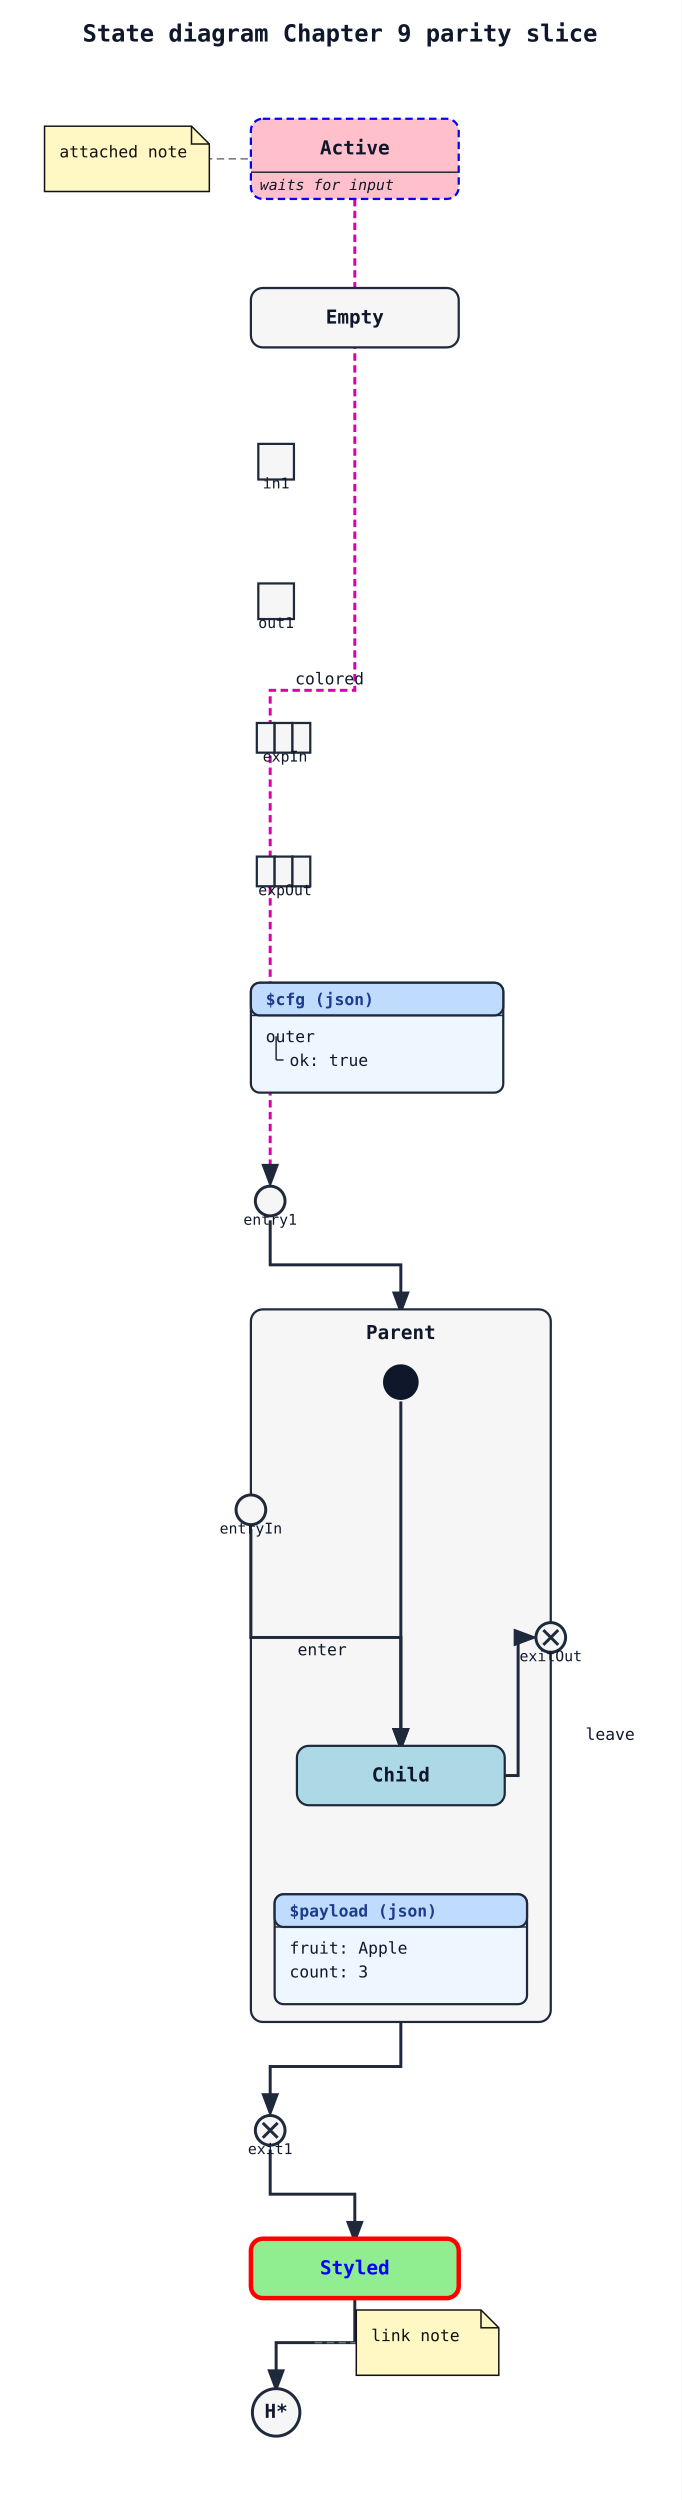
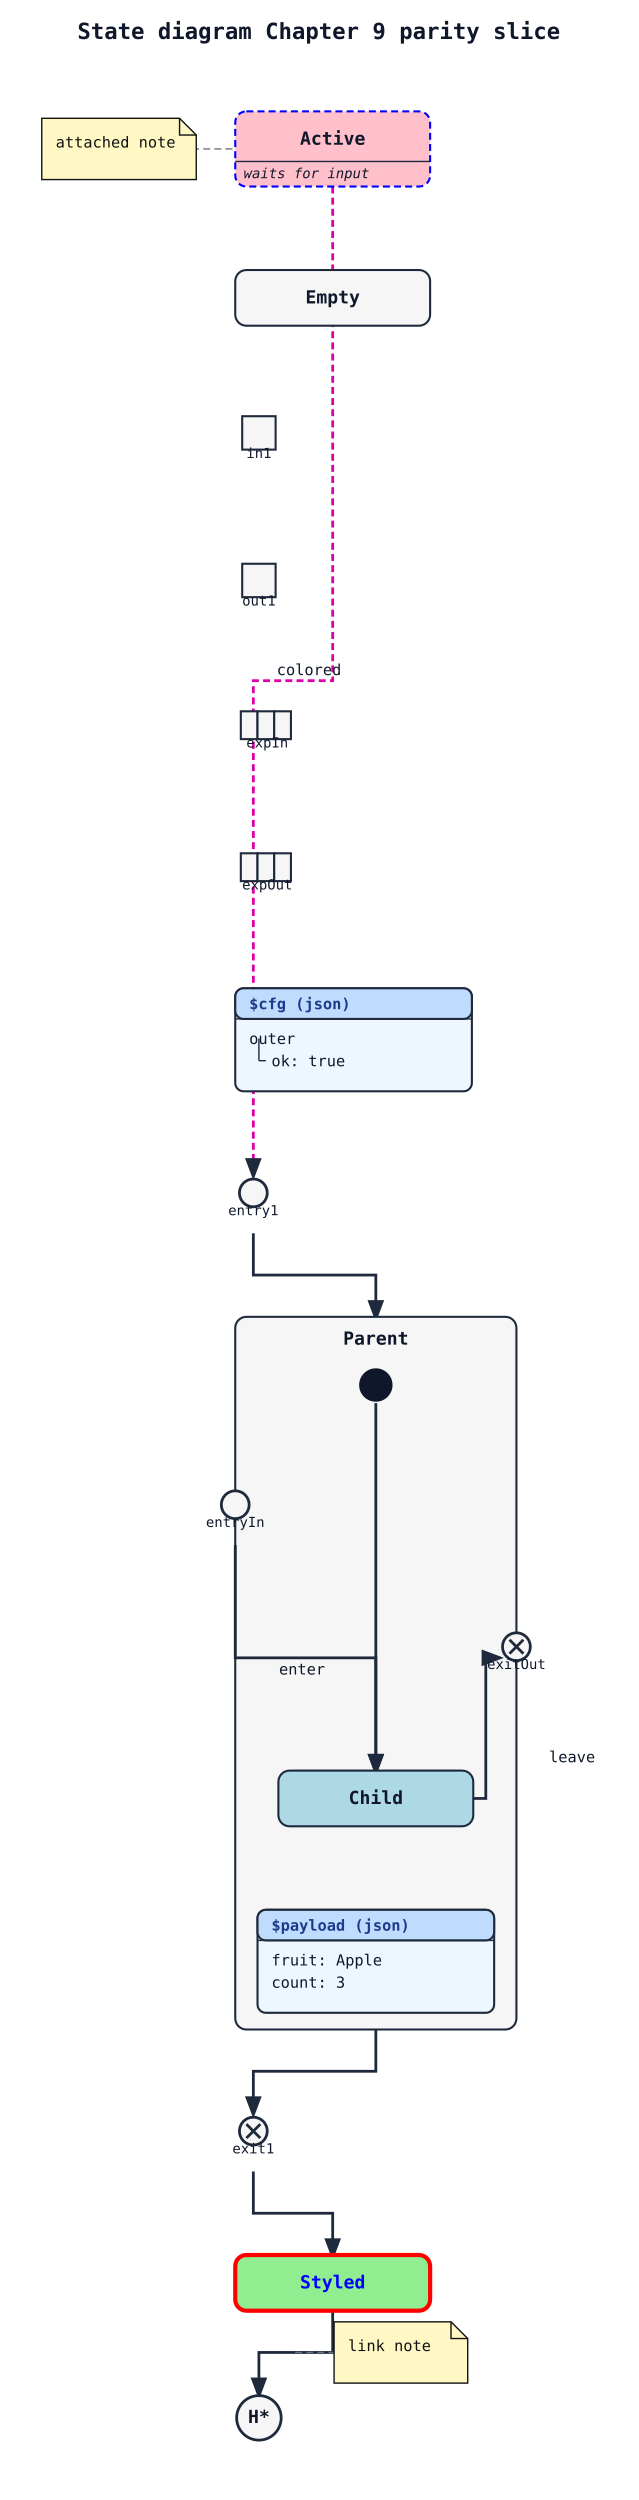
- <svg xmlns="http://www.w3.org/2000/svg" width="459" height="1684" viewBox="0 0 459 1684">
+ <svg xmlns="http://www.w3.org/2000/svg" width="459" height="1796" viewBox="0 0 459 1796">
  <rect width="100%" height="100%" fill="white" />
  <defs>
    <marker id="arrow" markerWidth="8" markerHeight="8" refX="6" refY="3" orient="auto">
      <path d="M0,0 L0,6 L8,3 z" fill="#1e293b" />
    </marker>
  </defs>
  <text x="229" y="28" font-family="monospace" font-size="16" font-weight="600" text-anchor="middle" fill="#0f172a">State diagram Chapter 9 parity slice</text>
-   <polyline class="state-transition" data-state-from="Active" data-state-to="entry1" points="239,134 239,465 182,465 182,796" fill="none" stroke="#dd00aa" stroke-width="2" stroke-dasharray="5 3" marker-end="url(#arrow)" />
-   <text x="222" y="461" font-family="monospace" font-size="11" fill="#0f172a" text-anchor="middle" data-state-label="colored">
-     <tspan x="222" y="461">colored</tspan>
+   <polyline class="state-transition" data-state-from="Active" data-state-to="entry1" points="239,134 239,489 182,489 182,844" fill="none" stroke="#dd00aa" stroke-width="2" stroke-dasharray="5 3" marker-end="url(#arrow)" />
+   <text x="222" y="485" font-family="monospace" font-size="11" fill="#0f172a" text-anchor="middle" data-state-label="colored">
+     <tspan x="222" y="485">colored</tspan>
  </text>
-   <polyline class="state-transition" data-state-from="entry1" data-state-to="Parent" points="182,822 182,852 270,852 270,882" fill="none" stroke="#1e293b" stroke-width="2" marker-end="url(#arrow)" />
-   <polyline class="state-transition" data-state-from="Parent" data-state-to="exit1" points="270,1362 270,1392 182,1392 182,1422" fill="none" stroke="#1e293b" stroke-width="2" marker-end="url(#arrow)" />
-   <polyline class="state-transition" data-state-from="exit1" data-state-to="Styled" points="182,1448 182,1478 239,1478 239,1508" fill="none" stroke="#1e293b" stroke-width="2" marker-end="url(#arrow)" />
-   <polyline class="state-transition" data-state-from="Styled" data-state-to="Done[H*]" points="239,1548 239,1578 186,1578 186,1608" fill="none" stroke="#1e293b" stroke-width="2" marker-end="url(#arrow)" />
+   <polyline class="state-transition" data-state-from="entry1" data-state-to="Parent" points="182,886 182,916 270,916 270,946" fill="none" stroke="#1e293b" stroke-width="2" marker-end="url(#arrow)" />
+   <polyline class="state-transition" data-state-from="Parent" data-state-to="exit1" points="270,1458 270,1488 182,1488 182,1518" fill="none" stroke="#1e293b" stroke-width="2" marker-end="url(#arrow)" />
+   <polyline class="state-transition" data-state-from="exit1" data-state-to="Styled" points="182,1560 182,1590 239,1590 239,1620" fill="none" stroke="#1e293b" stroke-width="2" marker-end="url(#arrow)" />
+   <polyline class="state-transition" data-state-from="Styled" data-state-to="Done[H*]" points="239,1660 239,1690 186,1690 186,1720" fill="none" stroke="#1e293b" stroke-width="2" marker-end="url(#arrow)" />
  <path class="state-note-connector" data-state-from="Active" data-state-to="__state_note_0001" d="M 239 107 L 140 107" fill="none" stroke="#6b7280" stroke-width="1" stroke-dasharray="5 3" />
-   <path class="state-note-connector" data-state-from="Styled" data-state-to="__state_note_0002" d="M 212 1578 L 240 1578" fill="none" stroke="#6b7280" stroke-width="1" stroke-dasharray="5 3" />
+   <path class="state-note-connector" data-state-from="Styled" data-state-to="__state_note_0002" d="M 212 1690 L 240 1690" fill="none" stroke="#6b7280" stroke-width="1" stroke-dasharray="5 3" />
  <rect x="169" y="80" width="140" height="54" rx="8" ry="8" fill="pink" stroke="blue" stroke-width="1.5" stroke-dasharray="5 3" />
  <text x="239" y="104" font-family="monospace" font-size="13" font-weight="600" text-anchor="middle" fill="#0f172a">Active</text>
  <line x1="169" y1="116" x2="309" y2="116" stroke="#1e293b" stroke-width="1" />
  <text x="175" y="128" font-family="monospace" font-size="10" font-style="italic" fill="#0f172a">waits for input</text>
  <rect x="169" y="194" width="140" height="40" rx="8" ry="8" fill="#f6f6f6" stroke="#1e293b" stroke-width="1.5" />
  <text x="239" y="218" font-family="monospace" font-size="13" font-weight="600" text-anchor="middle" fill="#0f172a">Empty</text>
-   <rect x="169" y="1508" width="140" height="40" rx="8" ry="8" fill="lightgreen" stroke="red" stroke-width="3" />
-   <text x="239" y="1532" font-family="monospace" font-size="13" font-weight="600" text-anchor="middle" fill="blue">Styled</text>
-   <rect x="169" y="882" width="202" height="480" rx="8" ry="8" fill="#f6f6f6" stroke="#1e293b" stroke-width="1.5" />
-   <text x="270" y="902" font-family="monospace" font-size="13" font-weight="600" text-anchor="middle" fill="#0f172a">Parent</text>
-   <polyline class="state-transition" data-state-from="[*]__in__Parent__r0" data-state-to="Child" points="270,944 270,1176" fill="none" stroke="#1e293b" stroke-width="2" marker-end="url(#arrow)" />
-   <polyline class="state-transition" data-state-from="entryIn" data-state-to="Child" points="169,1030 169,1103 270,1103 270,1176" fill="none" stroke="#1e293b" stroke-width="2" marker-end="url(#arrow)" />
-   <text x="217" y="1115" font-family="monospace" font-size="11" fill="#0f172a" text-anchor="middle" data-state-label="enter">
-     <tspan x="217" y="1115">enter</tspan>
+   <rect x="169" y="1620" width="140" height="40" rx="8" ry="8" fill="lightgreen" stroke="red" stroke-width="3" />
+   <text x="239" y="1644" font-family="monospace" font-size="13" font-weight="600" text-anchor="middle" fill="blue">Styled</text>
+   <rect x="169" y="946" width="202" height="512" rx="8" ry="8" fill="#f6f6f6" stroke="#1e293b" stroke-width="1.5" />
+   <text x="270" y="966" font-family="monospace" font-size="13" font-weight="600" text-anchor="middle" fill="#0f172a">Parent</text>
+   <polyline class="state-transition" data-state-from="[*]__in__Parent__r0" data-state-to="Child" points="270,1008 270,1272" fill="none" stroke="#1e293b" stroke-width="2" marker-end="url(#arrow)" />
+   <polyline class="state-transition" data-state-from="entryIn" data-state-to="Child" points="169,1110 169,1191 270,1191 270,1272" fill="none" stroke="#1e293b" stroke-width="2" marker-end="url(#arrow)" />
+   <text x="217" y="1203" font-family="monospace" font-size="11" fill="#0f172a" text-anchor="middle" data-state-label="enter">
+     <tspan x="217" y="1203">enter</tspan>
  </text>
-   <polyline class="state-transition" data-state-from="Child" data-state-to="exitOut" points="340,1196 349,1196 349,1103 358,1103" fill="none" stroke="#1e293b" stroke-width="2" marker-end="url(#arrow)" />
-   <text x="411" y="1172" font-family="monospace" font-size="11" fill="#0f172a" text-anchor="middle" data-state-label="leave">
-     <tspan x="411" y="1172">leave</tspan>
+   <polyline class="state-transition" data-state-from="Child" data-state-to="exitOut" points="340,1292 349,1292 349,1191 358,1191" fill="none" stroke="#1e293b" stroke-width="2" marker-end="url(#arrow)" />
+   <text x="411" y="1266" font-family="monospace" font-size="11" fill="#0f172a" text-anchor="middle" data-state-label="leave">
+     <tspan x="411" y="1266">leave</tspan>
  </text>
-   <circle cx="270" cy="931" r="12" fill="#0f172a" />
-   <circle cx="169" cy="1017" r="10" fill="#f6f6f6" stroke="#1e293b" stroke-width="2" />
-   <text x="169" y="1033" font-family="monospace" font-size="10" text-anchor="middle" fill="#0f172a">entryIn</text>
-   <circle cx="371" cy="1103" r="10" fill="#f6f6f6" stroke="#1e293b" stroke-width="2" />
-   <line x1="366" y1="1098" x2="376" y2="1108" stroke="#1e293b" stroke-width="2" />
-   <line x1="376" y1="1098" x2="366" y2="1108" stroke="#1e293b" stroke-width="2" />
-   <text x="371" y="1119" font-family="monospace" font-size="10" text-anchor="middle" fill="#0f172a">exitOut</text>
-   <rect x="200" y="1176" width="140" height="40" rx="8" ry="8" fill="LightBlue" stroke="#1e293b" stroke-width="1.5" />
-   <text x="270" y="1200" font-family="monospace" font-size="13" font-weight="600" text-anchor="middle" fill="#0f172a">Child</text>
+   <circle cx="270" cy="995" r="12" fill="#0f172a" />
+   <circle cx="169" cy="1081" r="10" fill="#f6f6f6" stroke="#1e293b" stroke-width="2" />
+   <text x="169" y="1097" font-family="monospace" font-size="10" text-anchor="middle" fill="#0f172a">entryIn</text>
+   <circle cx="371" cy="1183" r="10" fill="#f6f6f6" stroke="#1e293b" stroke-width="2" />
+   <line x1="366" y1="1178" x2="376" y2="1188" stroke="#1e293b" stroke-width="2" />
+   <line x1="376" y1="1178" x2="366" y2="1188" stroke="#1e293b" stroke-width="2" />
+   <text x="371" y="1199" font-family="monospace" font-size="10" text-anchor="middle" fill="#0f172a">exitOut</text>
+   <rect x="200" y="1272" width="140" height="40" rx="8" ry="8" fill="LightBlue" stroke="#1e293b" stroke-width="1.5" />
+   <text x="270" y="1296" font-family="monospace" font-size="13" font-weight="600" text-anchor="middle" fill="#0f172a">Child</text>
  <g class="state-json-projection" data-state-json="true" data-state-projection-format="json" data-state-projection-alias="$payload" data-state-projection-lines="2">
-     <rect x="185" y="1276" width="170" height="74" rx="6" ry="6" fill="#eef6ff" stroke="#1e293b" stroke-width="1.5" />
-     <rect x="185" y="1276" width="170" height="22" rx="6" ry="6" fill="#bfdbfe" stroke="#1e293b" stroke-width="1.5" />
-     <line x1="185" y1="1298" x2="355" y2="1298" stroke="#1e293b" stroke-width="1" />
-     <text x="195" y="1291" font-family="monospace" font-size="11" font-weight="600" fill="#1e3a8a">$payload (json)</text>
+     <rect x="185" y="1372" width="170" height="74" rx="6" ry="6" fill="#eef6ff" stroke="#1e293b" stroke-width="1.5" />
+     <rect x="185" y="1372" width="170" height="22" rx="6" ry="6" fill="#bfdbfe" stroke="#1e293b" stroke-width="1.5" />
+     <line x1="185" y1="1394" x2="355" y2="1394" stroke="#1e293b" stroke-width="1" />
+     <text x="195" y="1387" font-family="monospace" font-size="11" font-weight="600" fill="#1e3a8a">$payload (json)</text>
    <g class="state-projection-row" data-state-projection-row="0" data-state-projection-row-depth="0" data-state-projection-row-label="fruit: Apple">
-       <text x="195" y="1316" font-family="monospace" font-size="11" fill="#0f172a">fruit: Apple</text>
+       <text x="195" y="1412" font-family="monospace" font-size="11" fill="#0f172a">fruit: Apple</text>
    </g>
    <g class="state-projection-row" data-state-projection-row="1" data-state-projection-row-depth="0" data-state-projection-row-label="count: 3">
-       <text x="195" y="1332" font-family="monospace" font-size="11" fill="#0f172a">count: 3</text>
+       <text x="195" y="1428" font-family="monospace" font-size="11" fill="#0f172a">count: 3</text>
    </g>
  </g>
-   <circle cx="182" cy="809" r="10" fill="#f6f6f6" stroke="#1e293b" stroke-width="2" />
-   <text x="182" y="825" font-family="monospace" font-size="10" text-anchor="middle" fill="#0f172a">entry1</text>
-   <circle cx="182" cy="1435" r="10" fill="#f6f6f6" stroke="#1e293b" stroke-width="2" />
-   <line x1="177" y1="1430" x2="187" y2="1440" stroke="#1e293b" stroke-width="2" />
-   <line x1="187" y1="1430" x2="177" y2="1440" stroke="#1e293b" stroke-width="2" />
-   <text x="182" y="1451" font-family="monospace" font-size="10" text-anchor="middle" fill="#0f172a">exit1</text>
+   <circle cx="182" cy="857" r="10" fill="#f6f6f6" stroke="#1e293b" stroke-width="2" />
+   <text x="182" y="873" font-family="monospace" font-size="10" text-anchor="middle" fill="#0f172a">entry1</text>
+   <circle cx="182" cy="1531" r="10" fill="#f6f6f6" stroke="#1e293b" stroke-width="2" />
+   <line x1="177" y1="1526" x2="187" y2="1536" stroke="#1e293b" stroke-width="2" />
+   <line x1="187" y1="1526" x2="177" y2="1536" stroke="#1e293b" stroke-width="2" />
+   <text x="182" y="1547" font-family="monospace" font-size="10" text-anchor="middle" fill="#0f172a">exit1</text>
  <rect x="174" y="299" width="24" height="24" fill="#f6f6f6" stroke="#1e293b" stroke-width="1.5" />
  <text x="186" y="329" font-family="monospace" font-size="10" text-anchor="middle" fill="#0f172a">in1</text>
-   <rect x="174" y="393" width="24" height="24" fill="#f6f6f6" stroke="#1e293b" stroke-width="1.5" />
-   <text x="186" y="423" font-family="monospace" font-size="10" text-anchor="middle" fill="#0f172a">out1</text>
-   <rect x="173" y="487" width="12" height="20" fill="#f6f6f6" stroke="#1e293b" stroke-width="1.5" />
-   <rect x="185" y="487" width="12" height="20" fill="#f6f6f6" stroke="#1e293b" stroke-width="1.5" />
-   <rect x="197" y="487" width="12" height="20" fill="#f6f6f6" stroke="#1e293b" stroke-width="1.5" />
-   <text x="192" y="513" font-family="monospace" font-size="10" text-anchor="middle" fill="#0f172a">expIn</text>
-   <rect x="173" y="577" width="12" height="20" fill="#f6f6f6" stroke="#1e293b" stroke-width="1.5" />
-   <rect x="185" y="577" width="12" height="20" fill="#f6f6f6" stroke="#1e293b" stroke-width="1.5" />
-   <rect x="197" y="577" width="12" height="20" fill="#f6f6f6" stroke="#1e293b" stroke-width="1.5" />
-   <text x="192" y="603" font-family="monospace" font-size="10" text-anchor="middle" fill="#0f172a">expOut</text>
-   <circle cx="186" cy="1625" r="16" fill="#f6f6f6" stroke="#1e293b" stroke-width="2" />
-   <text x="186" y="1625" font-family="monospace" font-size="13" font-weight="600" text-anchor="middle" dominant-baseline="middle" fill="#0f172a">H*</text>
+   <rect x="174" y="405" width="24" height="24" fill="#f6f6f6" stroke="#1e293b" stroke-width="1.5" />
+   <text x="186" y="435" font-family="monospace" font-size="10" text-anchor="middle" fill="#0f172a">out1</text>
+   <rect x="173" y="511" width="12" height="20" fill="#f6f6f6" stroke="#1e293b" stroke-width="1.5" />
+   <rect x="185" y="511" width="12" height="20" fill="#f6f6f6" stroke="#1e293b" stroke-width="1.5" />
+   <rect x="197" y="511" width="12" height="20" fill="#f6f6f6" stroke="#1e293b" stroke-width="1.5" />
+   <text x="192" y="537" font-family="monospace" font-size="10" text-anchor="middle" fill="#0f172a">expIn</text>
+   <rect x="173" y="613" width="12" height="20" fill="#f6f6f6" stroke="#1e293b" stroke-width="1.5" />
+   <rect x="185" y="613" width="12" height="20" fill="#f6f6f6" stroke="#1e293b" stroke-width="1.5" />
+   <rect x="197" y="613" width="12" height="20" fill="#f6f6f6" stroke="#1e293b" stroke-width="1.5" />
+   <text x="192" y="639" font-family="monospace" font-size="10" text-anchor="middle" fill="#0f172a">expOut</text>
+   <circle cx="186" cy="1737" r="16" fill="#f6f6f6" stroke="#1e293b" stroke-width="2" />
+   <text x="186" y="1737" font-family="monospace" font-size="13" font-weight="600" text-anchor="middle" dominant-baseline="middle" fill="#0f172a">H*</text>
  <path class="state-note" d="M 30 85 H 129 L 141 97 V 129 H 30 Z" fill="#fff8c4" stroke="#111111" stroke-width="1" />
  <path class="state-note-fold" d="M 129 85 V 97 H 141" fill="none" stroke="#111111" stroke-width="1" />
  <text x="40" y="106" font-family="monospace" font-size="11" fill="#111111">attached note</text>
-   <path class="state-note" d="M 240 1556 H 324 L 336 1568 V 1600 H 240 Z" fill="#fff8c4" stroke="#111111" stroke-width="1" />
-   <path class="state-note-fold" d="M 324 1556 V 1568 H 336" fill="none" stroke="#111111" stroke-width="1" />
-   <text x="250" y="1577" font-family="monospace" font-size="11" fill="#111111">link note</text>
+   <path class="state-note" d="M 240 1668 H 324 L 336 1680 V 1712 H 240 Z" fill="#fff8c4" stroke="#111111" stroke-width="1" />
+   <path class="state-note-fold" d="M 324 1668 V 1680 H 336" fill="none" stroke="#111111" stroke-width="1" />
+   <text x="250" y="1689" font-family="monospace" font-size="11" fill="#111111">link note</text>
  <g class="state-json-projection" data-state-json="true" data-state-projection-format="json" data-state-projection-alias="$cfg" data-state-projection-lines="2">
-     <rect x="169" y="662" width="170" height="74" rx="6" ry="6" fill="#eef6ff" stroke="#1e293b" stroke-width="1.5" />
-     <rect x="169" y="662" width="170" height="22" rx="6" ry="6" fill="#bfdbfe" stroke="#1e293b" stroke-width="1.5" />
-     <line x1="169" y1="684" x2="339" y2="684" stroke="#1e293b" stroke-width="1" />
-     <text x="179" y="677" font-family="monospace" font-size="11" font-weight="600" fill="#1e3a8a">$cfg (json)</text>
+     <rect x="169" y="710" width="170" height="74" rx="6" ry="6" fill="#eef6ff" stroke="#1e293b" stroke-width="1.5" />
+     <rect x="169" y="710" width="170" height="22" rx="6" ry="6" fill="#bfdbfe" stroke="#1e293b" stroke-width="1.5" />
+     <line x1="169" y1="732" x2="339" y2="732" stroke="#1e293b" stroke-width="1" />
+     <text x="179" y="725" font-family="monospace" font-size="11" font-weight="600" fill="#1e3a8a">$cfg (json)</text>
    <g class="state-projection-row" data-state-projection-row="0" data-state-projection-row-depth="0" data-state-projection-row-label="outer">
-       <text x="179" y="702" font-family="monospace" font-size="11" fill="#0f172a">outer</text>
+       <text x="179" y="750" font-family="monospace" font-size="11" fill="#0f172a">outer</text>
    </g>
-     <line class="state-projection-connector" data-state-projection-connector="1" x1="186" y1="698" x2="186" y2="714" stroke="#1e293b" stroke-width="1" />
-     <line class="state-projection-connector" data-state-projection-connector="1" x1="186" y1="714" x2="191" y2="714" stroke="#1e293b" stroke-width="1" />
+     <line class="state-projection-connector" data-state-projection-connector="1" x1="186" y1="746" x2="186" y2="762" stroke="#1e293b" stroke-width="1" />
+     <line class="state-projection-connector" data-state-projection-connector="1" x1="186" y1="762" x2="191" y2="762" stroke="#1e293b" stroke-width="1" />
    <g class="state-projection-row" data-state-projection-row="1" data-state-projection-row-depth="1" data-state-projection-row-label="ok: true">
-       <text x="195" y="718" font-family="monospace" font-size="11" fill="#0f172a">ok: true</text>
+       <text x="195" y="766" font-family="monospace" font-size="11" fill="#0f172a">ok: true</text>
    </g>
  </g>
</svg>
